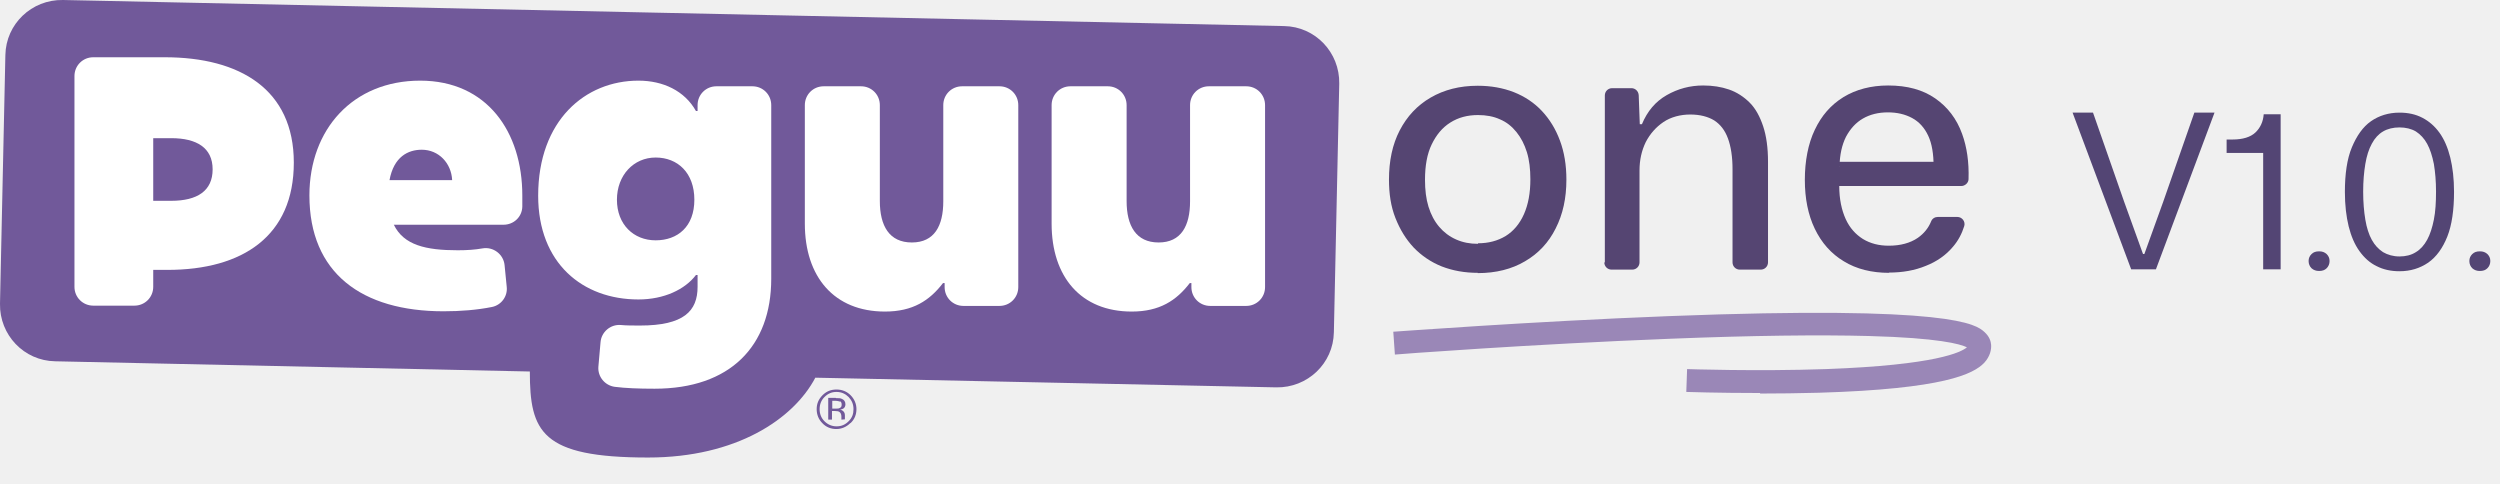
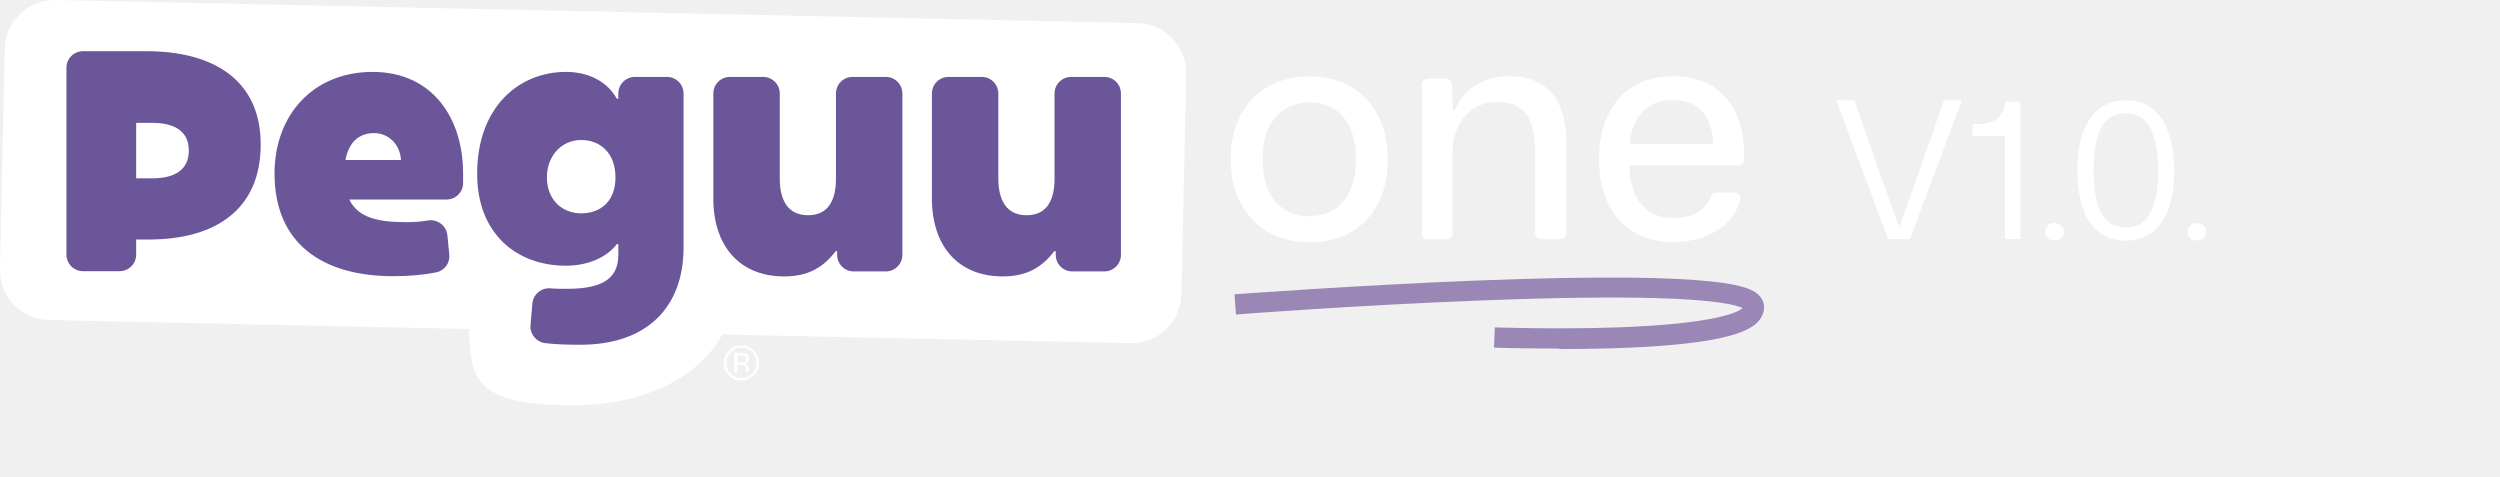
- <svg xmlns="http://www.w3.org/2000/svg" width="93" height="18" viewBox="0 0 93 18" fill="none">
-   <g clip-path="url(#clip0_470_4909)">
-     <path d="M79.28 10.02L77.1 4.19H77.86L79.02 7.51L79.72 9.45H79.77L80.47 7.51L81.63 4.19H82.38L80.2 10.02H79.29H79.28Z" fill="#534574" />
-     <path d="M84.19 10.02V5.69H82.83V5.19H83.05C83.43 5.19 83.72 5.1 83.9 4.93C84.08 4.76 84.19 4.53 84.21 4.25H84.84V10.02H84.19Z" fill="#534574" />
-     <path d="M86.27 10.08C86.16 10.08 86.07 10.05 85.99 9.98C85.92 9.91 85.88 9.82 85.88 9.71C85.88 9.6 85.92 9.52 85.99 9.45C86.06 9.38 86.15 9.35 86.27 9.35C86.39 9.35 86.47 9.38 86.55 9.45C86.62 9.52 86.66 9.6 86.66 9.71C86.66 9.82 86.62 9.91 86.55 9.98C86.48 10.05 86.39 10.08 86.27 10.08Z" fill="#534574" />
-     <path d="M89.26 10.09C88.95 10.09 88.66 10.03 88.41 9.9C88.16 9.78 87.95 9.59 87.77 9.34C87.59 9.09 87.46 8.78 87.37 8.42C87.28 8.05 87.23 7.63 87.23 7.14C87.23 6.47 87.31 5.91 87.49 5.48C87.67 5.05 87.9 4.72 88.2 4.51C88.5 4.3 88.86 4.19 89.26 4.19C89.58 4.19 89.86 4.25 90.11 4.38C90.36 4.51 90.57 4.69 90.75 4.94C90.93 5.19 91.06 5.5 91.15 5.86C91.24 6.23 91.29 6.65 91.29 7.14C91.29 7.81 91.21 8.37 91.04 8.8C90.87 9.23 90.63 9.56 90.33 9.77C90.02 9.98 89.67 10.09 89.26 10.09ZM89.26 9.54C89.49 9.54 89.7 9.49 89.87 9.38C90.04 9.28 90.18 9.12 90.29 8.92C90.4 8.72 90.48 8.47 90.54 8.17C90.6 7.87 90.62 7.52 90.62 7.13C90.62 6.74 90.59 6.4 90.54 6.1C90.48 5.8 90.4 5.55 90.29 5.35C90.18 5.15 90.04 5 89.87 4.89C89.7 4.79 89.49 4.74 89.26 4.74C89.03 4.74 88.82 4.79 88.65 4.89C88.48 4.99 88.34 5.14 88.23 5.35C88.12 5.55 88.04 5.8 87.99 6.1C87.94 6.4 87.91 6.74 87.91 7.13C87.91 7.52 87.94 7.87 87.99 8.17C88.04 8.47 88.12 8.72 88.23 8.92C88.34 9.12 88.48 9.27 88.65 9.38C88.82 9.48 89.03 9.54 89.26 9.54Z" fill="#534574" />
-     <path d="M92.25 10.08C92.14 10.08 92.05 10.05 91.97 9.98C91.9 9.91 91.86 9.82 91.86 9.71C91.86 9.6 91.9 9.52 91.97 9.45C92.04 9.38 92.13 9.35 92.25 9.35C92.37 9.35 92.45 9.38 92.53 9.45C92.6 9.52 92.64 9.6 92.64 9.71C92.64 9.82 92.6 9.91 92.53 9.98C92.46 10.05 92.37 10.08 92.25 10.08Z" fill="#534574" />
-     <path d="M54.98 10.15C54.49 10.15 54.04 10.07 53.63 9.91C53.23 9.75 52.88 9.51 52.59 9.21C52.3 8.9 52.08 8.54 51.91 8.11C51.74 7.68 51.67 7.21 51.67 6.68C51.67 5.98 51.8 5.37 52.07 4.85C52.34 4.33 52.72 3.92 53.22 3.63C53.72 3.34 54.3 3.19 54.97 3.19C55.46 3.19 55.91 3.27 56.32 3.43C56.72 3.59 57.07 3.82 57.36 4.13C57.65 4.44 57.87 4.8 58.03 5.23C58.19 5.66 58.27 6.14 58.27 6.68C58.27 7.37 58.14 7.97 57.87 8.5C57.61 9.02 57.23 9.43 56.73 9.72C56.24 10.01 55.65 10.16 54.97 10.16L54.98 10.15ZM54.98 9.05C55.37 9.05 55.71 8.96 56.01 8.78C56.3 8.6 56.53 8.33 56.69 7.97C56.85 7.61 56.93 7.18 56.93 6.67C56.93 6.29 56.89 5.95 56.8 5.66C56.71 5.37 56.58 5.12 56.41 4.91C56.24 4.7 56.04 4.54 55.8 4.44C55.56 4.33 55.29 4.28 54.98 4.28C54.59 4.28 54.25 4.37 53.95 4.56C53.65 4.75 53.43 5.02 53.26 5.37C53.09 5.72 53.01 6.16 53.01 6.69C53.01 7.06 53.05 7.4 53.14 7.69C53.23 7.98 53.36 8.23 53.54 8.44C53.71 8.64 53.92 8.8 54.17 8.91C54.42 9.02 54.68 9.07 54.98 9.07V9.05Z" fill="#554572" />
-     <path d="M59.7 9.76V3.55C59.7 3.4 59.82 3.28 59.97 3.28H60.69C60.83 3.28 60.95 3.39 60.96 3.54L61 4.62H61.08C61.28 4.14 61.58 3.78 62 3.54C62.42 3.3 62.87 3.18 63.36 3.18C63.71 3.18 64.03 3.23 64.32 3.33C64.61 3.43 64.87 3.6 65.09 3.82C65.31 4.04 65.47 4.34 65.59 4.7C65.71 5.06 65.77 5.5 65.77 6.02V9.76C65.77 9.91 65.65 10.03 65.5 10.03H64.72C64.57 10.03 64.45 9.91 64.45 9.76V6.29C64.45 5.83 64.39 5.45 64.28 5.15C64.17 4.85 64 4.63 63.77 4.48C63.54 4.34 63.24 4.26 62.88 4.26C62.52 4.26 62.16 4.35 61.88 4.54C61.6 4.73 61.38 4.98 61.22 5.29C61.07 5.6 60.99 5.95 60.99 6.34V9.76C60.99 9.91 60.87 10.03 60.72 10.03H59.95C59.8 10.03 59.68 9.91 59.68 9.76H59.7Z" fill="#554572" />
-     <path d="M70.28 10.15C69.63 10.15 69.06 10.01 68.59 9.72C68.12 9.44 67.76 9.03 67.51 8.51C67.26 7.99 67.14 7.38 67.14 6.69C67.14 6 67.26 5.35 67.51 4.83C67.76 4.3 68.11 3.9 68.58 3.61C69.04 3.33 69.6 3.18 70.24 3.18C70.95 3.18 71.53 3.34 71.99 3.66C72.45 3.98 72.79 4.42 72.99 4.98C73.17 5.47 73.25 6.04 73.23 6.66C73.23 6.8 73.1 6.92 72.96 6.92H68.42C68.42 7.41 68.51 7.82 68.66 8.15C68.81 8.48 69.03 8.72 69.3 8.89C69.58 9.06 69.9 9.14 70.26 9.14C70.7 9.14 71.06 9.04 71.34 8.85C71.57 8.69 71.74 8.48 71.84 8.23C71.88 8.13 71.98 8.07 72.09 8.07H72.81C72.99 8.07 73.12 8.24 73.07 8.41C72.98 8.7 72.84 8.96 72.65 9.18C72.39 9.49 72.05 9.73 71.64 9.89C71.23 10.06 70.77 10.14 70.26 10.14L70.28 10.15ZM68.44 6.19L68.31 6.02H72.06L71.93 6.2C71.93 5.73 71.87 5.35 71.73 5.05C71.59 4.75 71.39 4.53 71.13 4.39C70.87 4.25 70.57 4.18 70.23 4.18C69.87 4.18 69.56 4.26 69.3 4.41C69.04 4.56 68.83 4.79 68.67 5.09C68.52 5.39 68.44 5.75 68.43 6.19H68.44Z" fill="#554572" />
-     <path d="M47.77 0.97L2.34 1.82553e-05C1.18 -0.02 0.22 0.89 0.2 2.05L2.99647e-06 11.3C-0.02 12.46 0.89 13.42 2.05 13.44L19.71 13.82C19.71 16.06 20.13 17.02 24.11 17.02C27.39 17.02 29.52 15.59 30.33 14.05L47.48 14.41C48.64 14.43 49.6 13.52 49.62 12.36L49.82 3.11C49.84 1.95 48.93 0.99 47.77 0.97Z" fill="#71599A" />
-     <path d="M5.7 10.04V10.67C5.7 11.06 5.39 11.37 5 11.37H3.47C3.08 11.37 2.77 11.06 2.77 10.67V2.83C2.77 2.44 3.08 2.13 3.47 2.13H6.13C8.93 2.13 10.93 3.33 10.93 6.05C10.93 8.77 9.04 10.04 6.23 10.04H5.7ZM5.7 5.14V7.47H6.37C7.34 7.47 7.91 7.1 7.91 6.3C7.91 5.5 7.32 5.14 6.37 5.14H5.7Z" fill="white" />
-     <path d="M16.5 11.58C13.46 11.58 11.51 10.16 11.51 7.27C11.51 4.8 13.14 3 15.63 3C18.12 3 19.43 4.91 19.43 7.27C19.43 7.41 19.43 7.55 19.43 7.69C19.42 8.07 19.11 8.36 18.73 8.36H14.65C15.02 9.12 15.84 9.31 17.03 9.31C17.37 9.31 17.67 9.29 17.95 9.24C18.35 9.17 18.73 9.46 18.77 9.86L18.85 10.67C18.89 11.02 18.65 11.35 18.3 11.42C17.75 11.53 17.14 11.58 16.5 11.58ZM14.49 6.7H16.82C16.79 6.07 16.32 5.57 15.69 5.57C15.18 5.57 14.65 5.83 14.49 6.7Z" fill="white" />
-     <path d="M25.95 10.23H25.89C25.48 10.77 24.7 11.14 23.75 11.14C21.67 11.14 20.02 9.79 20.02 7.28C20.02 4.48 21.77 3 23.75 3C24.67 3 25.47 3.38 25.89 4.13H25.95V3.91C25.95 3.52 26.26 3.21 26.65 3.21H27.99C28.38 3.21 28.69 3.52 28.69 3.91V10.37C28.69 12.88 27.16 14.46 24.35 14.46C23.74 14.46 23.27 14.44 22.87 14.39C22.5 14.34 22.23 14.01 22.26 13.64L22.34 12.73C22.37 12.35 22.71 12.06 23.09 12.09C23.3 12.11 23.54 12.11 23.81 12.11C25.44 12.11 25.95 11.57 25.95 10.67V10.23ZM22.95 7.43C22.95 8.35 23.57 8.94 24.39 8.94C25.21 8.94 25.83 8.43 25.83 7.43C25.83 6.43 25.21 5.86 24.39 5.86C23.57 5.86 22.95 6.52 22.95 7.43Z" fill="white" />
-     <path d="M37.18 11.38H35.84C35.45 11.38 35.14 11.07 35.14 10.68V10.53H35.08C34.58 11.18 33.96 11.59 32.92 11.59C31.03 11.59 29.94 10.3 29.94 8.32V3.91C29.94 3.52 30.25 3.21 30.64 3.21H32.03C32.42 3.21 32.73 3.52 32.73 3.91V7.48C32.73 8.4 33.08 9.02 33.92 9.02C34.76 9.02 35.09 8.4 35.09 7.49V3.91C35.09 3.52 35.4 3.21 35.79 3.21H37.18C37.57 3.21 37.88 3.52 37.88 3.91V10.68C37.88 11.07 37.57 11.38 37.18 11.38Z" fill="white" />
-     <path d="M46.36 11.38H45.02C44.63 11.38 44.32 11.07 44.32 10.68V10.53H44.26C43.76 11.18 43.14 11.59 42.1 11.59C40.21 11.59 39.12 10.3 39.12 8.32V3.91C39.12 3.52 39.43 3.21 39.82 3.21H41.21C41.6 3.21 41.91 3.52 41.91 3.91V7.48C41.91 8.4 42.26 9.02 43.1 9.02C43.94 9.02 44.27 8.4 44.27 7.49V3.91C44.27 3.52 44.58 3.21 44.97 3.21H46.36C46.75 3.21 47.06 3.52 47.06 3.91V10.68C47.06 11.07 46.75 11.38 46.36 11.38Z" fill="white" />
-     <path d="M31.63 15.74C31.49 15.88 31.31 15.96 31.11 15.96C30.91 15.96 30.73 15.89 30.59 15.74C30.45 15.6 30.38 15.42 30.38 15.22C30.38 15.02 30.45 14.85 30.6 14.7C30.75 14.55 30.92 14.49 31.12 14.49C31.32 14.49 31.5 14.56 31.64 14.7C31.78 14.84 31.86 15.02 31.86 15.22C31.86 15.42 31.79 15.6 31.64 15.74H31.63ZM30.67 14.77C30.55 14.89 30.49 15.04 30.49 15.22C30.49 15.4 30.55 15.55 30.67 15.67C30.79 15.79 30.94 15.86 31.12 15.86C31.3 15.86 31.44 15.8 31.57 15.67C31.7 15.54 31.75 15.4 31.75 15.22C31.75 15.04 31.69 14.9 31.57 14.77C31.45 14.65 31.3 14.58 31.12 14.58C30.94 14.58 30.8 14.64 30.67 14.77ZM31.1 14.81C31.2 14.81 31.27 14.81 31.32 14.84C31.4 14.87 31.45 14.94 31.45 15.04C31.45 15.11 31.42 15.17 31.37 15.2C31.34 15.22 31.3 15.23 31.25 15.24C31.31 15.25 31.36 15.28 31.39 15.32C31.42 15.36 31.43 15.4 31.43 15.44V15.5C31.43 15.5 31.43 15.54 31.43 15.56C31.43 15.58 31.43 15.6 31.43 15.6L31.3 15.61C31.3 15.61 31.3 15.6 31.3 15.59V15.56V15.5C31.3 15.41 31.27 15.35 31.22 15.32C31.19 15.3 31.14 15.29 31.06 15.29H30.95V15.61H30.81V14.8H31.09L31.1 14.81ZM31.25 14.94C31.25 14.94 31.16 14.91 31.08 14.91H30.96V15.2H31.09C31.15 15.2 31.2 15.2 31.23 15.18C31.29 15.16 31.31 15.12 31.31 15.05C31.31 14.99 31.29 14.95 31.26 14.93L31.25 14.94Z" fill="#71599A" />
-     <path d="M65.47 14.62C63.91 14.62 62.74 14.58 62.73 14.58L62.76 13.73C62.76 13.73 65.34 13.82 67.93 13.73C72.03 13.58 72.96 13.1 73.17 12.92C72.93 12.8 72.12 12.57 69.53 12.5C67.68 12.45 65.2 12.48 62.17 12.6C57 12.8 51.94 13.18 51.89 13.19L51.83 12.34C51.88 12.34 56.91 11.96 62.07 11.76C72.67 11.35 73.51 12.07 73.82 12.35C74.01 12.52 74.06 12.7 74.07 12.83C74.08 13 74.04 13.25 73.81 13.5C73.41 13.91 72.34 14.47 67.66 14.61C66.9 14.63 66.16 14.64 65.48 14.64L65.47 14.62Z" fill="#9A87B7" />
-   </g>
-   <defs>
-     <clipPath id="clip0_470_4909">
-       <rect width="92.63" height="17.02" fill="white" />
-     </clipPath>
-   </defs>
+ <svg xmlns="http://www.w3.org/2000/svg" width="105" height="20" viewBox="0 0 105 20">
+   <path d="M 47.77 0.97 L 2.34 0 C 1.18 -0.02 0.22 0.89 0.20 2.05 L 0 11.3 C -0.02 12.46 0.89 13.42 2.05 13.44 L 19.71 13.82 C 19.71 16.06 20.13 17.02 24.11 17.02 C 27.39 17.02 29.52 15.59 30.33 14.05 L 47.48 14.41 C 48.64 14.43 49.6 13.52 49.62 12.36 L 49.82 3.11 C 49.84 1.95 48.93 0.99 47.77 0.97 Z" fill="#FFFFFF" />
+   <path d="M 5.72 10.06 L 5.72 10.69 C 5.72 11.08 5.41 11.39 5.02 11.39 L 3.49 11.39 C 3.10 11.39 2.79 11.08 2.79 10.69 L 2.79 2.85 C 2.79 2.46 3.10 2.15 3.49 2.15 L 6.15 2.15 C 8.95 2.15 10.95 3.35 10.95 6.07 C 10.95 8.79 9.06 10.06 6.25 10.06 L 5.72 10.06 M 5.72 5.16 L 5.72 7.49 L 6.39 7.49 C 7.36 7.49 7.93 7.12 7.93 6.32 C 7.93 5.52 7.34 5.16 6.39 5.16 L 5.72 5.16" fill="#6B569A" />
+   <path d="M 16.52 11.60 C 13.48 11.60 11.53 10.18 11.53 7.29 C 11.53 4.82 13.16 3.02 15.65 3.02 C 18.14 3.02 19.45 4.93 19.45 7.29 C 19.45 7.43 19.45 7.57 19.45 7.71 C 19.44 8.09 19.13 8.38 18.75 8.38 L 14.67 8.38 C 15.04 9.14 15.86 9.33 17.05 9.33 C 17.39 9.33 17.69 9.31 17.97 9.26 C 18.37 9.19 18.75 9.48 18.79 9.88 L 18.87 10.69 C 18.91 11.04 18.67 11.37 18.32 11.44 C 17.77 11.55 17.16 11.60 16.52 11.60 M 14.51 6.72 L 16.84 6.72 C 16.81 6.09 16.34 5.59 15.71 5.59 C 15.20 5.59 14.67 5.85 14.51 6.72" fill="#6B569A" />
+   <path d="M 25.97 10.25 L 25.91 10.25 C 25.50 10.79 24.72 11.16 23.77 11.16 C 21.69 11.16 20.04 9.81 20.04 7.30 C 20.04 4.50 21.79 3.02 23.77 3.02 C 24.69 3.02 25.49 3.40 25.91 4.15 L 25.97 4.15 L 25.97 3.93 C 25.97 3.54 26.28 3.23 26.67 3.23 L 28.01 3.23 C 28.40 3.23 28.71 3.54 28.71 3.93 L 28.71 10.39 C 28.71 12.90 27.18 14.48 24.37 14.48 C 23.76 14.48 23.29 14.46 22.89 14.41 C 22.52 14.36 22.25 14.03 22.28 13.66 L 22.36 12.75 C 22.39 12.37 22.73 12.08 23.11 12.11 C 23.32 12.13 23.56 12.13 23.83 12.13 C 25.46 12.13 25.97 11.59 25.97 10.69 L 25.97 10.25 M 22.97 7.45 C 22.97 8.37 23.59 8.96 24.41 8.96 C 25.23 8.96 25.85 8.45 25.85 7.45 C 25.85 6.45 25.23 5.88 24.41 5.88 C 23.59 5.88 22.97 6.54 22.97 7.45" fill="#6B569A" />
+   <path d="M 37.20 11.40 L 35.86 11.40 C 35.47 11.40 35.16 11.09 35.16 10.70 L 35.16 10.55 L 35.10 10.55 C 34.60 11.20 33.98 11.61 32.94 11.61 C 31.05 11.61 29.96 10.32 29.96 8.34 L 29.96 3.93 C 29.96 3.54 30.27 3.23 30.66 3.23 L 32.05 3.23 C 32.44 3.23 32.75 3.54 32.75 3.93 L 32.75 7.50 C 32.75 8.42 33.10 9.04 33.94 9.04 C 34.78 9.04 35.11 8.42 35.11 7.51 L 35.11 3.93 C 35.11 3.54 35.42 3.23 35.81 3.23 L 37.20 3.23 C 37.59 3.23 37.90 3.54 37.90 3.93 L 37.90 10.70 C 37.90 11.09 37.59 11.40 37.20 11.40" fill="#6B569A" />
+   <path d="M 46.38 11.40 L 45.04 11.40 C 44.65 11.40 44.34 11.09 44.34 10.70 L 44.34 10.55 L 44.28 10.55 C 43.78 11.20 43.16 11.61 42.12 11.61 C 40.23 11.61 39.14 10.32 39.14 8.34 L 39.14 3.93 C 39.14 3.54 39.45 3.23 39.84 3.23 L 41.23 3.23 C 41.62 3.23 41.93 3.54 41.93 3.93 L 41.93 7.50 C 41.93 8.42 42.28 9.04 43.12 9.04 C 43.96 9.04 44.29 8.42 44.29 7.51 L 44.29 3.93 C 44.29 3.54 44.60 3.23 44.99 3.23 L 46.38 3.23 C 46.77 3.23 47.08 3.54 47.08 3.93 L 47.08 10.70 C 47.08 11.09 46.77 11.40 46.38 11.40" fill="#6B569A" />
+   <path d="M 31.65 15.76 C 31.51 15.90 31.33 15.98 31.13 15.98 C 30.93 15.98 30.75 15.91 30.61 15.76 C 30.47 15.62 30.40 15.44 30.40 15.24 C 30.40 15.04 30.47 14.87 30.62 14.72 C 30.77 14.57 30.94 14.51 31.14 14.51 C 31.34 14.51 31.52 14.58 31.66 14.72 C 31.80 14.86 31.88 15.04 31.88 15.24 C 31.88 15.44 31.81 15.62 31.66 15.76 L 31.65 15.76 M 30.69 14.79 C 30.57 14.91 30.51 15.06 30.51 15.24 C 30.51 15.42 30.57 15.57 30.69 15.69 C 30.81 15.81 30.96 15.88 31.14 15.88 C 31.32 15.88 31.46 15.82 31.59 15.69 C 31.72 15.56 31.77 15.42 31.77 15.24 C 31.77 15.06 31.71 14.92 31.59 14.79 C 31.47 14.67 31.32 14.60 31.14 14.60 C 30.96 14.60 30.82 14.66 30.69 14.79 M 31.12 14.83 C 31.22 14.83 31.29 14.83 31.34 14.86 C 31.42 14.89 31.47 14.96 31.47 15.06 C 31.47 15.13 31.44 15.19 31.39 15.22 C 31.36 15.24 31.32 15.25 31.27 15.26 C 31.33 15.27 31.38 15.30 31.41 15.34 C 31.44 15.38 31.45 15.42 31.45 15.46 L 31.45 15.52 C 31.45 15.52 31.45 15.56 31.45 15.58 C 31.45 15.60 31.45 15.62 31.45 15.62 L 31.32 15.63 C 31.32 15.63 31.32 15.62 31.32 15.61 L 31.32 15.58 L 31.32 15.52 C 31.32 15.43 31.29 15.37 31.24 15.34 C 31.21 15.32 31.16 15.31 31.08 15.31 L 30.97 15.31 L 30.97 15.63 L 30.83 15.63 L 30.83 14.82 L 31.11 14.82 L 31.12 14.83 M 31.27 14.96 C 31.27 14.96 31.18 14.93 31.10 14.93 L 30.98 14.93 L 30.98 15.22 L 31.11 15.22 C 31.17 15.22 31.22 15.22 31.25 15.20 C 31.31 15.18 31.33 15.14 31.33 15.07 C 31.33 15.01 31.31 14.97 31.28 14.95 L 31.27 14.96" fill="#FFFFFF" />
+   <path d="M 55.00 10.17 C 54.51 10.17 54.06 10.09 53.65 9.93 C 53.25 9.77 52.90 9.53 52.61 9.23 C 52.32 8.92 52.10 8.56 51.93 8.13 C 51.76 7.70 51.69 7.23 51.69 6.70 C 51.69 6.00 51.82 5.39 52.09 4.87 C 52.36 4.35 52.74 3.94 53.24 3.65 C 53.74 3.36 54.32 3.21 54.99 3.21 C 55.48 3.21 55.93 3.29 56.34 3.45 C 56.74 3.61 57.09 3.84 57.38 4.15 C 57.67 4.46 57.89 4.82 58.05 5.25 C 58.21 5.68 58.29 6.16 58.29 6.70 C 58.29 7.39 58.16 7.99 57.89 8.52 C 57.63 9.04 57.25 9.45 56.75 9.74 C 56.26 10.03 55.67 10.18 54.99 10.18 L 55.00 10.17 M 55.00 9.07 C 55.39 9.07 55.73 8.98 56.03 8.80 C 56.32 8.62 56.55 8.35 56.71 7.99 C 56.87 7.63 56.95 7.20 56.95 6.69 C 56.95 6.31 56.91 5.97 56.82 5.68 C 56.73 5.39 56.60 5.14 56.43 4.93 C 56.26 4.72 56.06 4.56 55.82 4.46 C 55.58 4.35 55.31 4.30 55.00 4.30 C 54.61 4.30 54.27 4.39 53.97 4.58 C 53.67 4.77 53.45 5.04 53.28 5.39 C 53.11 5.74 53.03 6.18 53.03 6.71 C 53.03 7.08 53.07 7.42 53.16 7.71 C 53.25 8.00 53.38 8.25 53.56 8.46 C 53.73 8.66 53.94 8.82 54.19 8.93 C 54.44 9.04 54.70 9.09 55.00 9.09 L 55.00 9.07" fill="#ffffff" />
+   <path d="M 59.72 9.78 L 59.72 3.57 C 59.72 3.42 59.84 3.30 59.99 3.30 L 60.71 3.30 C 60.85 3.30 60.97 3.41 60.98 3.56 L 61.02 4.64 L 61.10 4.64 C 61.30 4.16 61.60 3.80 62.02 3.56 C 62.44 3.32 62.89 3.20 63.38 3.20 C 63.73 3.20 64.05 3.25 64.34 3.35 C 64.63 3.45 64.89 3.62 65.11 3.84 C 65.33 4.06 65.49 4.36 65.61 4.72 C 65.73 5.08 65.79 5.52 65.79 6.04 L 65.79 9.78 C 65.79 9.93 65.67 10.05 65.52 10.05 L 64.74 10.05 C 64.59 10.05 64.47 9.93 64.47 9.78 L 64.47 6.31 C 64.47 5.85 64.41 5.47 64.30 5.17 C 64.19 4.87 64.02 4.65 63.79 4.50 C 63.56 4.36 63.26 4.28 62.90 4.28 C 62.54 4.28 62.18 4.37 61.90 4.56 C 61.62 4.75 61.40 5.00 61.24 5.31 C 61.09 5.62 61.01 5.97 61.01 6.36 L 61.01 9.78 C 61.01 9.93 60.89 10.05 60.74 10.05 L 59.97 10.05 C 59.82 10.05 59.70 9.93 59.70 9.78 L 59.72 9.78" fill="#ffffff" />
+   <path d="M 70.30 10.17 C 69.65 10.17 69.08 10.03 68.61 9.74 C 68.14 9.46 67.78 9.05 67.53 8.53 C 67.28 8.01 67.16 7.40 67.16 6.71 C 67.16 6.02 67.28 5.37 67.53 4.85 C 67.78 4.32 68.13 3.92 68.60 3.63 C 69.06 3.35 69.62 3.20 70.26 3.20 C 70.97 3.20 71.55 3.36 72.01 3.68 C 72.47 4.00 72.81 4.44 73.01 5.00 C 73.19 5.49 73.27 6.06 73.25 6.68 C 73.25 6.82 73.12 6.94 72.98 6.94 L 68.44 6.94 C 68.44 7.43 68.53 7.84 68.68 8.17 C 68.83 8.50 69.05 8.74 69.32 8.91 C 69.60 9.08 69.92 9.16 70.28 9.16 C 70.72 9.16 71.08 9.06 71.36 8.87 C 71.59 8.71 71.76 8.50 71.86 8.25 C 71.90 8.15 72.00 8.09 72.11 8.09 L 72.83 8.09 C 73.01 8.09 73.14 8.26 73.09 8.43 C 73.00 8.72 72.86 8.98 72.67 9.20 C 72.41 9.51 72.07 9.75 71.66 9.91 C 71.25 10.08 70.79 10.16 70.28 10.16 L 70.30 10.17 M 68.46 6.21 L 68.33 6.04 L 72.08 6.04 L 71.95 6.22 C 71.95 5.75 71.89 5.37 71.75 5.07 C 71.61 4.77 71.41 4.55 71.15 4.41 C 70.89 4.27 70.59 4.20 70.25 4.20 C 69.89 4.20 69.58 4.28 69.32 4.43 C 69.06 4.58 68.85 4.81 68.69 5.11 C 68.54 5.41 68.46 5.77 68.45 6.21 L 68.46 6.21" fill="#ffffff" />
+   <path d="M 79.30 10.04 L 77.12 4.21 L 77.88 4.21 L 79.04 7.53 L 79.74 9.47 L 79.79 9.47 L 80.49 7.53 L 81.65 4.21 L 82.40 4.21 L 80.22 10.04 L 79.31 10.04 L 79.30 10.04" fill="#ffffff" />
+   <path d="M 84.21 10.04 L 84.21 5.71 L 82.85 5.71 L 82.85 5.21 L 83.07 5.21 C 83.45 5.21 83.74 5.12 83.92 4.95 C 84.10 4.78 84.21 4.55 84.23 4.27 L 84.86 4.27 L 84.86 10.04 L 84.21 10.04" fill="#ffffff" />
+   <path d="M 86.29 10.10 C 86.18 10.10 86.09 10.07 86.01 10.00 C 85.94 9.93 85.90 9.84 85.90 9.73 C 85.90 9.62 85.94 9.54 86.01 9.47 C 86.08 9.40 86.17 9.37 86.29 9.37 C 86.41 9.37 86.49 9.40 86.57 9.47 C 86.64 9.54 86.68 9.62 86.68 9.73 C 86.68 9.84 86.64 9.93 86.57 10.00 C 86.50 10.07 86.41 10.10 86.29 10.10" fill="#ffffff" />
+   <path d="M 89.28 10.11 C 88.97 10.11 88.68 10.05 88.43 9.92 C 88.18 9.80 87.97 9.61 87.79 9.36 C 87.61 9.11 87.48 8.80 87.39 8.44 C 87.30 8.07 87.25 7.65 87.25 7.16 C 87.25 6.49 87.33 5.93 87.51 5.50 C 87.69 5.07 87.92 4.74 88.22 4.53 C 88.52 4.32 88.88 4.21 89.28 4.21 C 89.60 4.21 89.88 4.27 90.13 4.40 C 90.38 4.53 90.59 4.71 90.77 4.96 C 90.95 5.21 91.08 5.52 91.17 5.88 C 91.26 6.25 91.31 6.67 91.31 7.16 C 91.31 7.83 91.23 8.39 91.06 8.82 C 90.89 9.25 90.65 9.58 90.35 9.79 C 90.04 10.00 89.69 10.11 89.28 10.11 M 89.28 9.56 C 89.51 9.56 89.72 9.51 89.89 9.40 C 90.06 9.30 90.20 9.14 90.31 8.94 C 90.42 8.74 90.50 8.49 90.56 8.19 C 90.62 7.89 90.64 7.54 90.64 7.15 C 90.64 6.76 90.61 6.42 90.56 6.12 C 90.50 5.82 90.42 5.57 90.31 5.37 C 90.20 5.17 90.06 5.02 89.89 4.91 C 89.72 4.81 89.51 4.76 89.28 4.76 C 89.05 4.76 88.84 4.81 88.67 4.91 C 88.50 5.01 88.36 5.16 88.25 5.37 C 88.14 5.57 88.06 5.82 88.01 6.12 C 87.96 6.42 87.93 6.76 87.93 7.15 C 87.93 7.54 87.96 7.89 88.01 8.19 C 88.06 8.49 88.14 8.74 88.25 8.94 C 88.36 9.14 88.50 9.29 88.67 9.40 C 88.84 9.50 89.05 9.56 89.28 9.56" fill="#ffffff" />
+   <path d="M 92.27 10.10 C 92.16 10.10 92.07 10.07 91.99 10.00 C 91.92 9.93 91.88 9.84 91.88 9.73 C 91.88 9.62 91.92 9.54 91.99 9.47 C 92.06 9.40 92.15 9.37 92.27 9.37 C 92.39 9.37 92.47 9.40 92.55 9.47 C 92.62 9.54 92.66 9.62 92.66 9.73 C 92.66 9.84 92.62 9.93 92.55 10.00 C 92.48 10.07 92.39 10.10 92.27 10.10" fill="#ffffff" />
+   <path d="M 65.49 14.64 C 63.93 14.64 62.76 14.60 62.75 14.60 L 62.78 13.75 C 62.78 13.75 65.36 13.84 67.95 13.75 C 72.05 13.60 72.98 13.12 73.19 12.94 C 72.95 12.82 72.14 12.59 69.55 12.52 C 67.70 12.47 65.22 12.50 62.19 12.62 C 57.02 12.82 51.96 13.20 51.91 13.21 L 51.85 12.36 C 51.90 12.36 56.93 11.98 62.09 11.78 C 72.69 11.37 73.53 12.09 73.84 12.37 C 74.03 12.54 74.08 12.72 74.09 12.85 C 74.10 13.02 74.06 13.27 73.83 13.52 C 73.43 13.93 72.36 14.49 67.68 14.63 C 66.92 14.65 66.18 14.66 65.50 14.66 L 65.49 14.64" fill="#9A87B6" />
</svg>
